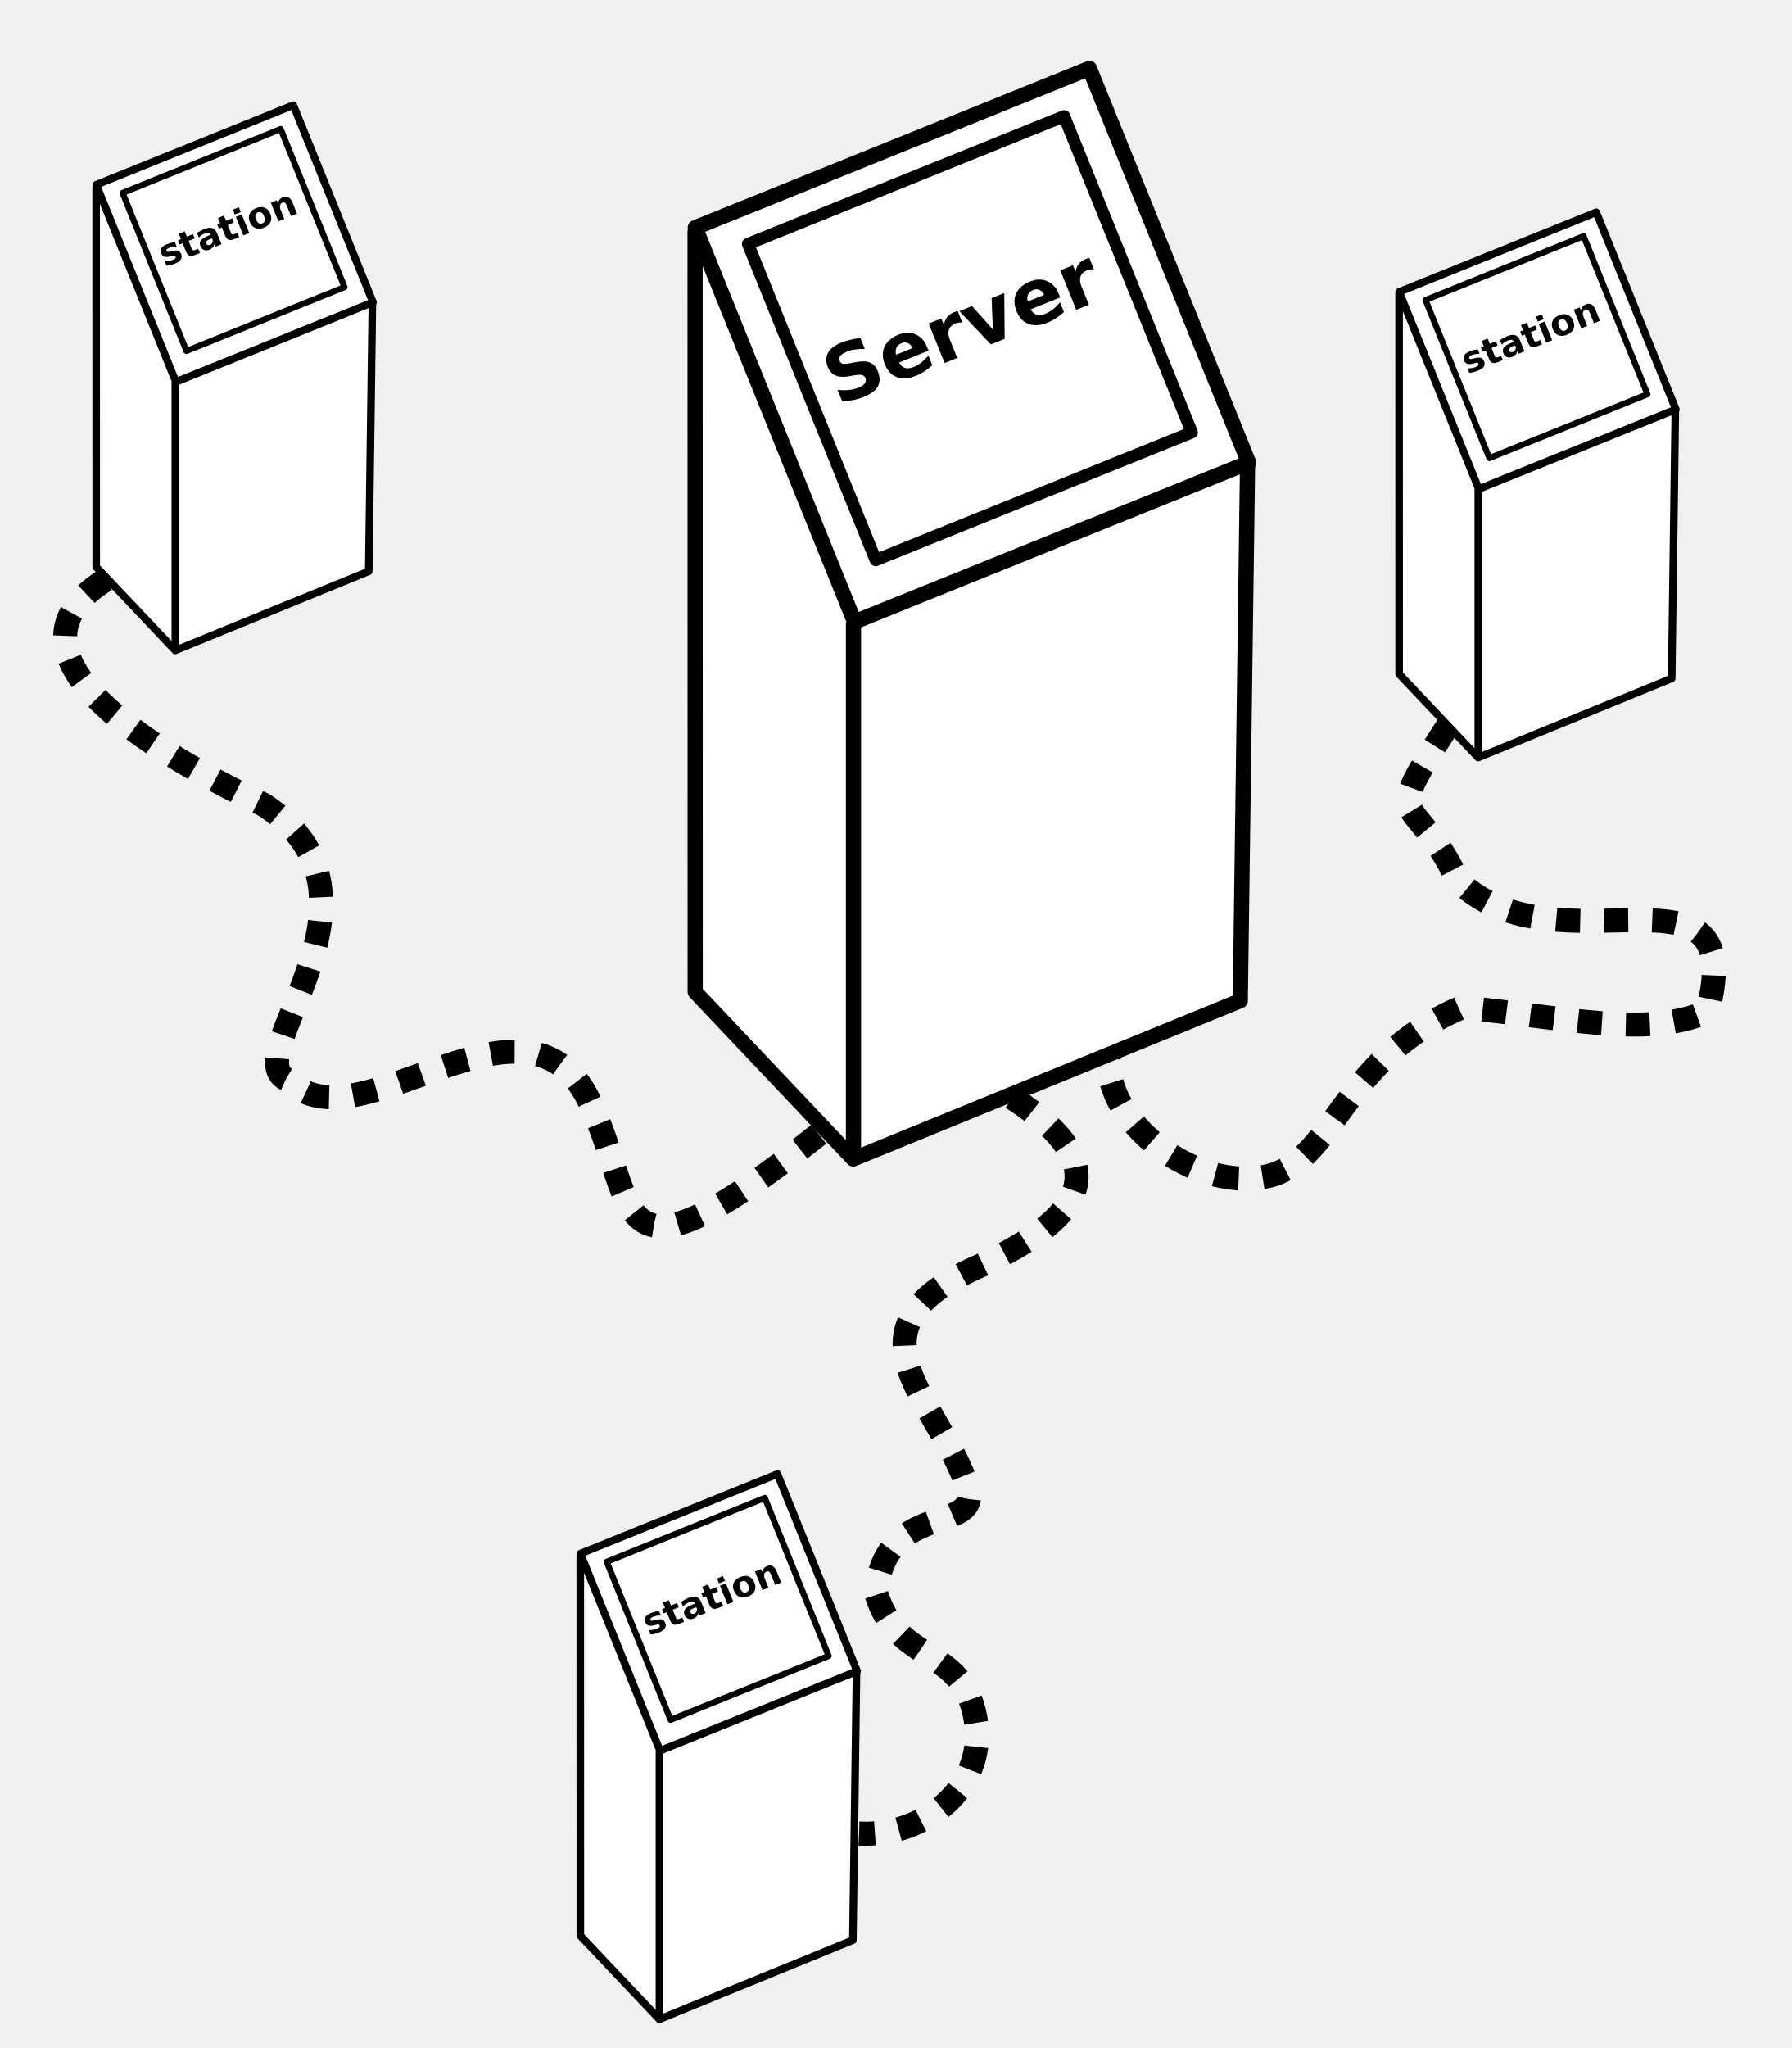
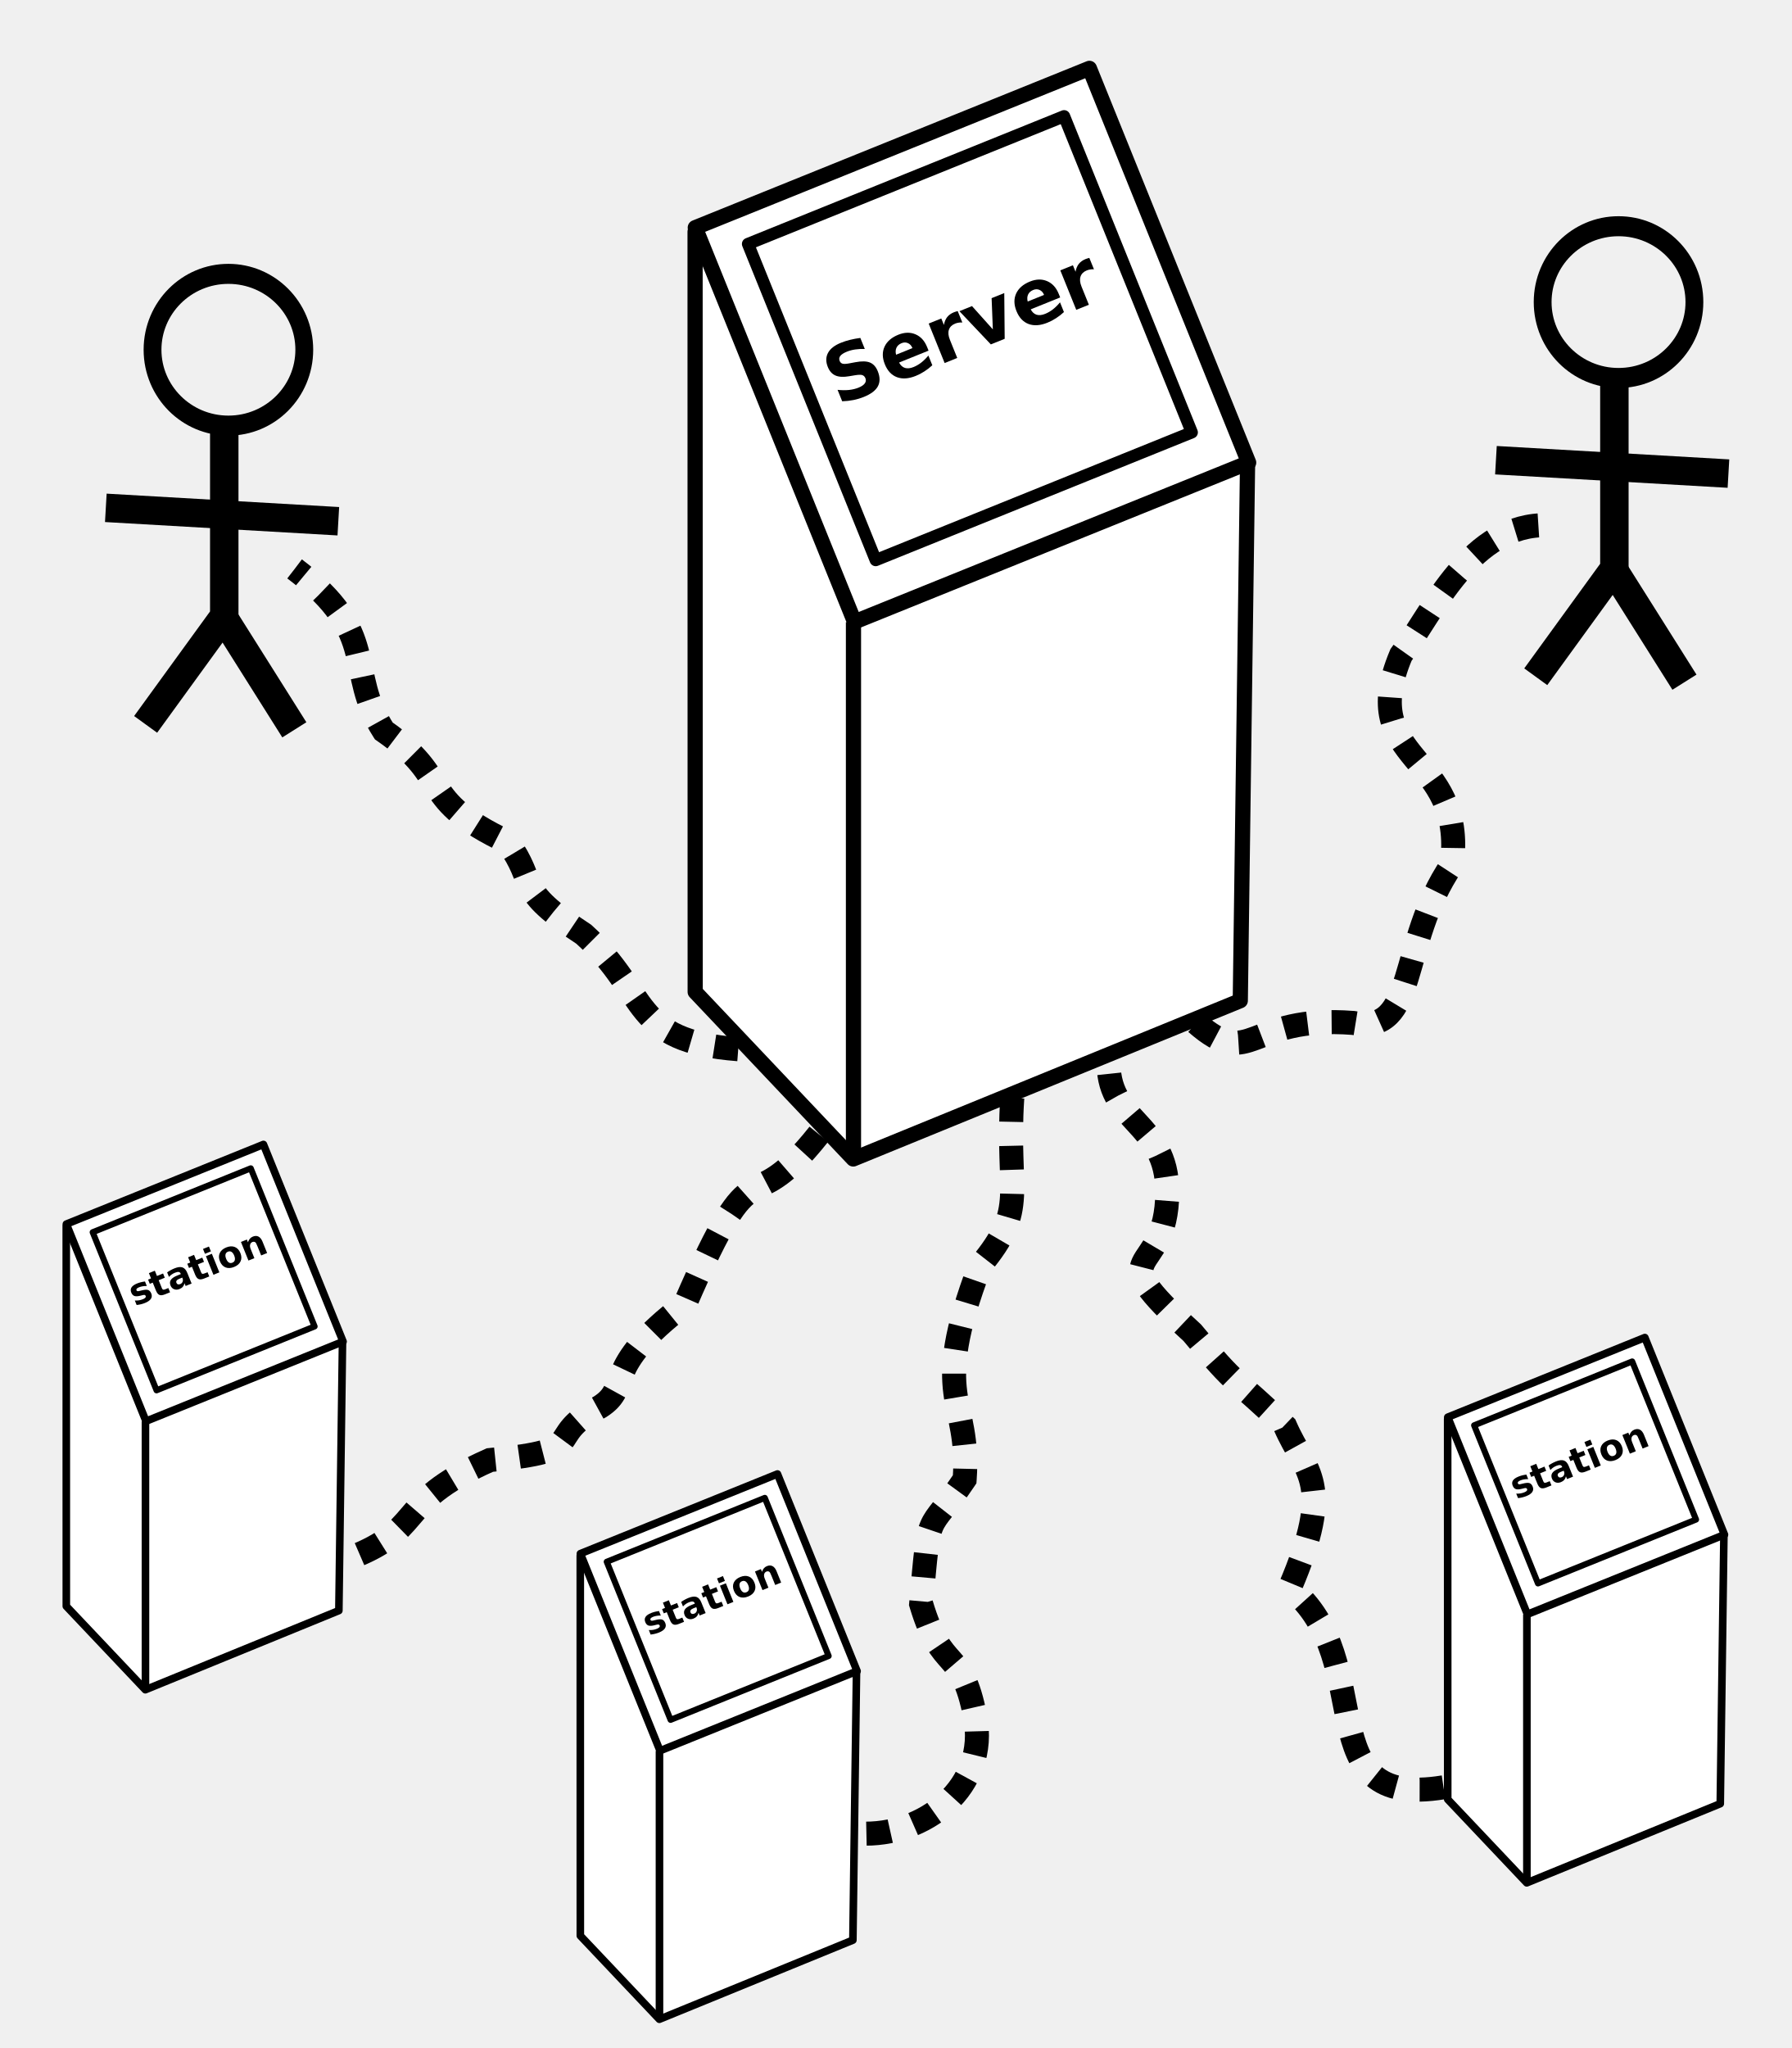
<svg xmlns="http://www.w3.org/2000/svg" width="63" height="72" id="svg2" version="1.1">
  <defs id="defs4">
    </defs>
  <g id="layer1" transform="translate(0,-980.3622)">
-     <path style="fill:#ffffff;fill-opacity:1;stroke:#000000;stroke-width:0.267px;stroke-linecap:butt;stroke-linejoin:round;stroke-opacity:1" d="m 3.381,986.931 c 0,0.298 0.002,13.362 0.002,13.362 l 2.779,2.936 6.805,-2.782 0.128,-9.454 z" id="path5345" />
-     <rect style="fill:#ffffff;fill-opacity:1;stroke:#000000;stroke-width:0.267;stroke-linecap:butt;stroke-linejoin:round;stroke-miterlimit:4;stroke-opacity:1;stroke-dasharray:none" id="rect5325" width="7.474" height="7.474" x="-366.545" y="916.267" transform="matrix(0.9271839,-0.3746066,0.3746066,0.9271839,0,0)" />
-     <path style="fill:none;stroke:#000000;stroke-width:0.267px;stroke-linecap:butt;stroke-linejoin:miter;stroke-opacity:1" d="m 6.166,993.793 0,9.354" id="path5349" />
-     <rect style="fill:#ffffff;fill-opacity:1;stroke:#000000;stroke-width:0.214;stroke-linecap:butt;stroke-linejoin:round;stroke-miterlimit:4;stroke-opacity:1;stroke-dasharray:none" id="rect5325-1" width="5.994" height="5.994" x="-365.793" y="916.879" transform="matrix(0.9271839,-0.3746066,0.3746066,0.9271839,0,0)" />
-     <g transform="matrix(0.9271839,-0.3746066,0.3746066,0.9271839,-8,0)" style="font-size:1.288px;font-style:normal;font-weight:bold;line-height:125%;letter-spacing:0px;word-spacing:0px;fill:#000000;fill-opacity:1;stroke:none;font-family:Sans;-inkscape-font-specification:Sans Bold" id="text3493">
+     <path style="fill:#ffffff;fill-opacity:1;stroke:#000000;stroke-width:0.267px;stroke-linecap:butt;stroke-linejoin:round;stroke-opacity:1" d="m 2.33,1023.469 c 0,0.298 0.002,13.362 0.002,13.362 l 2.779,2.936 6.805,-2.782 0.128,-9.454 z" id="path5345" />
+     <rect style="fill:#ffffff;fill-opacity:1;stroke:#000000;stroke-width:0.267;stroke-linecap:butt;stroke-linejoin:round;stroke-miterlimit:4;stroke-opacity:1;stroke-dasharray:none" id="rect5325" width="7.474" height="7.474" x="-381.207" y="949.751" transform="matrix(0.9271839,-0.3746066,0.3746066,0.9271839,0,0)" />
+     <path style="fill:none;stroke:#000000;stroke-width:0.267px;stroke-linecap:butt;stroke-linejoin:miter;stroke-opacity:1" d="m 5.115,1030.331 0,9.354" id="path5349" />
+     <rect style="fill:#ffffff;fill-opacity:1;stroke:#000000;stroke-width:0.214;stroke-linecap:butt;stroke-linejoin:round;stroke-miterlimit:4;stroke-opacity:1;stroke-dasharray:none" id="rect5325-1" width="5.994" height="5.994" x="-380.456" y="950.363" transform="matrix(0.9271839,-0.3746066,0.3746066,0.9271839,0,0)" />
+     <g transform="matrix(0.9271839,-0.3746066,0.3746066,0.9271839,-9.05146,36.53823)" style="font-size:1.288px;font-style:normal;font-weight:bold;line-height:125%;letter-spacing:0px;word-spacing:0px;fill:#000000;fill-opacity:1;stroke:none;font-family:Sans;-inkscape-font-specification:Sans Bold" id="text3493">
      <path d="m -357.32,922.17 0,0.171 c -0.048,-0.02 -0.095,-0.035 -0.14,-0.045 -0.045,-0.01 -0.087,-0.015 -0.127,-0.015 -0.043,0 -0.075,0.005 -0.096,0.016 -0.021,0.011 -0.031,0.027 -0.031,0.049 0,0.018 0.008,0.032 0.023,0.042 0.016,0.01 0.044,0.017 0.085,0.021 l 0.04,0.006 c 0.115,0.015 0.193,0.039 0.233,0.072 0.04,0.034 0.06,0.086 0.06,0.158 0,0.075 -0.028,0.131 -0.083,0.169 -0.055,0.038 -0.138,0.057 -0.248,0.057 -0.047,0 -0.095,-0.004 -0.145,-0.011 -0.05,-0.007 -0.1,-0.018 -0.153,-0.033 l 0,-0.171 c 0.045,0.022 0.091,0.038 0.138,0.049 0.047,0.011 0.095,0.016 0.144,0.016 0.044,0 0.077,-0.006 0.099,-0.018 0.022,-0.012 0.033,-0.03 0.033,-0.054 0,-0.02 -0.008,-0.035 -0.023,-0.045 -0.015,-0.01 -0.045,-0.018 -0.091,-0.023 l -0.04,-0.005 c -0.1,-0.013 -0.17,-0.036 -0.211,-0.07 -0.04,-0.034 -0.06,-0.086 -0.06,-0.155 0,-0.075 0.026,-0.13 0.077,-0.166 0.051,-0.036 0.13,-0.054 0.235,-0.054 0.042,0 0.085,0.003 0.131,0.009 0.046,0.006 0.095,0.016 0.149,0.03" id="path4520" />
      <path d="m -356.857,921.948 0,0.2 0.232,0 0,0.161 -0.232,0 0,0.299 c 0,0.033 0.007,0.055 0.019,0.067 0.013,0.011 0.039,0.017 0.077,0.017 l 0.116,0 0,0.161 -0.193,0 c -0.089,0 -0.152,-0.018 -0.189,-0.055 -0.037,-0.037 -0.055,-0.1 -0.055,-0.189 l 0,-0.299 -0.112,0 0,-0.161 0.112,0 0,-0.2 0.225,0" id="path4522" />
      <path d="m -356.171,922.535 c -0.047,0 -0.082,0.008 -0.106,0.024 -0.024,0.016 -0.035,0.039 -0.035,0.07 0,0.029 0.009,0.051 0.028,0.067 0.019,0.016 0.046,0.024 0.08,0.024 0.042,0 0.078,-0.015 0.107,-0.045 0.029,-0.031 0.043,-0.069 0.043,-0.114 l 0,-0.026 -0.117,0 m 0.344,-0.085 0,0.402 -0.227,0 0,-0.104 c -0.03,0.043 -0.064,0.074 -0.102,0.094 -0.038,0.019 -0.084,0.029 -0.138,0.029 -0.073,0 -0.132,-0.021 -0.178,-0.064 -0.045,-0.043 -0.068,-0.098 -0.068,-0.166 0,-0.083 0.028,-0.143 0.085,-0.182 0.057,-0.039 0.146,-0.058 0.268,-0.058 l 0.133,0 0,-0.018 c 0,-0.036 -0.014,-0.062 -0.042,-0.078 -0.028,-0.017 -0.072,-0.025 -0.131,-0.025 -0.048,0 -0.093,0.005 -0.135,0.015 -0.042,0.01 -0.08,0.024 -0.116,0.043 l 0,-0.172 c 0.048,-0.012 0.097,-0.021 0.145,-0.026 0.049,-0.006 0.097,-0.009 0.146,-0.009 0.127,0 0.219,0.025 0.275,0.075 0.057,0.05 0.085,0.131 0.085,0.244" id="path4524" />
      <path d="m -355.37,921.948 0,0.2 0.232,0 0,0.161 -0.232,0 0,0.299 c 0,0.033 0.006,0.055 0.019,0.067 0.013,0.011 0.039,0.017 0.077,0.017 l 0.116,0 0,0.161 -0.193,0 c -0.089,0 -0.152,-0.018 -0.189,-0.055 -0.037,-0.037 -0.055,-0.1 -0.055,-0.189 l 0,-0.299 -0.112,0 0,-0.161 0.112,0 0,-0.2 0.225,0" id="path4526" />
      <path d="m -355,922.148 0.225,0 0,0.705 -0.225,0 0,-0.705 m 0,-0.274 0.225,0 0,0.184 -0.225,0 0,-0.184" id="path4528" />
      <path d="m -354.222,922.292 c -0.05,0 -0.088,0.018 -0.114,0.054 -0.026,0.036 -0.039,0.087 -0.039,0.155 0,0.068 0.013,0.119 0.039,0.155 0.026,0.036 0.065,0.053 0.114,0.053 0.049,0 0.087,-0.018 0.113,-0.053 0.026,-0.036 0.039,-0.088 0.039,-0.155 -1e-5,-0.068 -0.013,-0.119 -0.039,-0.155 -0.026,-0.036 -0.064,-0.054 -0.113,-0.054 m 0,-0.161 c 0.121,0 0.216,0.033 0.284,0.098 0.068,0.065 0.103,0.156 0.103,0.272 0,0.116 -0.034,0.206 -0.103,0.272 -0.068,0.065 -0.163,0.098 -0.284,0.098 -0.122,0 -0.217,-0.033 -0.286,-0.098 -0.068,-0.065 -0.103,-0.156 -0.103,-0.272 0,-0.116 0.034,-0.206 0.103,-0.272 0.069,-0.065 0.164,-0.098 0.286,-0.098" id="path4530" />
      <path d="m -352.963,922.423 0,0.429 -0.226,0 0,-0.07 0,-0.259 c 0,-0.061 -10e-4,-0.103 -0.004,-0.126 -0.003,-0.023 -0.007,-0.04 -0.014,-0.051 -0.009,-0.015 -0.021,-0.026 -0.036,-0.034 -0.015,-0.008 -0.032,-0.013 -0.052,-0.013 -0.047,0 -0.084,0.018 -0.111,0.055 -0.027,0.036 -0.04,0.086 -0.04,0.15 l 0,0.347 -0.225,0 0,-0.705 0.225,0 0,0.103 c 0.034,-0.041 0.07,-0.071 0.108,-0.091 0.038,-0.02 0.08,-0.03 0.126,-0.03 0.081,0 0.143,0.025 0.185,0.075 0.042,0.05 0.064,0.122 0.064,0.218" id="path4532" />
    </g>
    <path style="fill:#ffffff;fill-opacity:1;stroke:#000000;stroke-width:0.267px;stroke-linecap:butt;stroke-linejoin:round;stroke-opacity:1" d="m 20.405,1035.054 c 0,0.298 0.002,13.362 0.002,13.362 l 2.779,2.936 6.805,-2.782 0.128,-9.454 z" id="path5345-6" />
    <rect style="fill:#ffffff;fill-opacity:1;stroke:#000000;stroke-width:0.267;stroke-linecap:butt;stroke-linejoin:round;stroke-miterlimit:4;stroke-opacity:1;stroke-dasharray:none" id="rect5325-7" width="7.474" height="7.474" x="-368.788" y="967.264" transform="matrix(0.9271839,-0.3746066,0.3746066,0.9271839,0,0)" />
    <path style="fill:none;stroke:#000000;stroke-width:0.267px;stroke-linecap:butt;stroke-linejoin:miter;stroke-opacity:1" d="m 23.19,1041.917 0,9.354" id="path5349-9" />
    <rect style="fill:#ffffff;fill-opacity:1;stroke:#000000;stroke-width:0.214;stroke-linecap:butt;stroke-linejoin:round;stroke-miterlimit:4;stroke-opacity:1;stroke-dasharray:none" id="rect5325-1-1" width="5.994" height="5.994" x="-368.036" y="967.876" transform="matrix(0.9271839,-0.3746066,0.3746066,0.9271839,0,0)" />
    <g transform="matrix(0.9271839,-0.3746066,0.3746066,0.9271839,-8,0)" style="font-size:1.288px;font-style:normal;font-weight:bold;line-height:125%;letter-spacing:0px;word-spacing:0px;fill:#000000;fill-opacity:1;stroke:none;font-family:Sans;-inkscape-font-specification:Sans Bold" id="text3493-0">
      <path d="m -359.564,973.167 0,0.171 c -0.048,-0.02 -0.095,-0.035 -0.14,-0.045 -0.045,-0.01 -0.087,-0.015 -0.127,-0.015 -0.043,0 -0.075,0.005 -0.096,0.016 -0.021,0.011 -0.031,0.027 -0.031,0.049 0,0.018 0.008,0.032 0.023,0.042 0.016,0.01 0.044,0.017 0.085,0.021 l 0.04,0.006 c 0.115,0.015 0.193,0.039 0.233,0.072 0.04,0.034 0.06,0.086 0.06,0.158 -10e-6,0.075 -0.028,0.131 -0.083,0.169 -0.055,0.038 -0.138,0.057 -0.248,0.057 -0.047,0 -0.095,-0.004 -0.145,-0.011 -0.05,-0.007 -0.1,-0.018 -0.153,-0.033 l 0,-0.171 c 0.045,0.022 0.091,0.038 0.138,0.049 0.047,0.011 0.095,0.016 0.144,0.016 0.044,0 0.077,-0.006 0.099,-0.018 0.022,-0.012 0.033,-0.03 0.033,-0.054 0,-0.02 -0.008,-0.035 -0.023,-0.045 -0.015,-0.01 -0.045,-0.018 -0.091,-0.023 l -0.04,-0.005 c -0.1,-0.013 -0.17,-0.036 -0.211,-0.07 -0.04,-0.034 -0.06,-0.086 -0.06,-0.155 0,-0.075 0.026,-0.13 0.077,-0.166 0.051,-0.036 0.13,-0.054 0.235,-0.054 0.042,0 0.085,0.003 0.131,0.009 0.046,0.006 0.095,0.016 0.149,0.03" id="path4535" />
      <path d="m -359.101,972.944 0,0.2 0.232,0 0,0.161 -0.232,0 0,0.299 c 0,0.033 0.006,0.055 0.019,0.067 0.013,0.011 0.039,0.017 0.077,0.017 l 0.116,0 0,0.161 -0.193,0 c -0.089,0 -0.152,-0.018 -0.189,-0.055 -0.037,-0.037 -0.055,-0.1 -0.055,-0.189 l 0,-0.299 -0.112,0 0,-0.161 0.112,0 0,-0.2 0.225,0" id="path4537" />
      <path d="m -358.414,973.532 c -0.047,0 -0.082,0.008 -0.106,0.024 -0.024,0.016 -0.035,0.039 -0.035,0.07 0,0.029 0.009,0.051 0.028,0.067 0.019,0.016 0.046,0.024 0.08,0.024 0.042,0 0.078,-0.015 0.107,-0.045 0.029,-0.031 0.043,-0.069 0.043,-0.114 l 0,-0.026 -0.117,0 m 0.344,-0.085 0,0.402 -0.227,0 0,-0.104 c -0.03,0.043 -0.064,0.074 -0.102,0.094 -0.038,0.019 -0.084,0.029 -0.138,0.029 -0.073,0 -0.132,-0.021 -0.178,-0.064 -0.045,-0.043 -0.068,-0.098 -0.068,-0.166 0,-0.083 0.028,-0.143 0.085,-0.182 0.057,-0.039 0.146,-0.058 0.268,-0.058 l 0.133,0 0,-0.018 c 0,-0.036 -0.014,-0.062 -0.042,-0.078 -0.028,-0.017 -0.072,-0.025 -0.131,-0.025 -0.048,0 -0.093,0.005 -0.135,0.015 -0.042,0.01 -0.08,0.024 -0.116,0.043 l 0,-0.172 c 0.048,-0.012 0.097,-0.021 0.145,-0.026 0.049,-0.006 0.097,-0.009 0.146,-0.009 0.127,0 0.219,0.025 0.275,0.075 0.057,0.05 0.085,0.131 0.085,0.244" id="path4539" />
      <path d="m -357.613,972.944 0,0.2 0.232,0 0,0.161 -0.232,0 0,0.299 c 0,0.033 0.007,0.055 0.019,0.067 0.013,0.011 0.039,0.017 0.077,0.017 l 0.116,0 0,0.161 -0.193,0 c -0.089,0 -0.152,-0.018 -0.189,-0.055 -0.037,-0.037 -0.055,-0.1 -0.055,-0.189 l 0,-0.299 -0.112,0 0,-0.161 0.112,0 0,-0.2 0.225,0" id="path4541" />
      <path d="m -357.243,973.144 0.225,0 0,0.705 -0.225,0 0,-0.705 m 0,-0.274 0.225,0 0,0.184 -0.225,0 0,-0.184" id="path4543" />
      <path d="m -356.465,973.289 c -0.05,0 -0.088,0.018 -0.114,0.054 -0.026,0.036 -0.039,0.087 -0.039,0.155 0,0.068 0.013,0.119 0.039,0.155 0.026,0.036 0.065,0.053 0.114,0.053 0.049,0 0.087,-0.018 0.113,-0.053 0.026,-0.036 0.039,-0.088 0.039,-0.155 0,-0.068 -0.013,-0.119 -0.039,-0.155 -0.026,-0.036 -0.064,-0.054 -0.113,-0.054 m 0,-0.161 c 0.121,0 0.216,0.033 0.284,0.098 0.068,0.065 0.103,0.156 0.103,0.272 0,0.116 -0.034,0.206 -0.103,0.272 -0.068,0.065 -0.163,0.098 -0.284,0.098 -0.122,0 -0.217,-0.033 -0.286,-0.098 -0.068,-0.065 -0.103,-0.156 -0.103,-0.272 0,-0.116 0.034,-0.206 0.103,-0.272 0.069,-0.065 0.164,-0.098 0.286,-0.098" id="path4545" />
      <path d="m -355.206,973.42 0,0.429 -0.226,0 0,-0.07 0,-0.259 c 0,-0.061 -10e-4,-0.103 -0.004,-0.126 -0.003,-0.023 -0.007,-0.04 -0.014,-0.051 -0.009,-0.015 -0.021,-0.026 -0.036,-0.034 -0.015,-0.008 -0.032,-0.013 -0.052,-0.013 -0.047,0 -0.084,0.018 -0.111,0.055 -0.027,0.036 -0.04,0.086 -0.04,0.15 l 0,0.347 -0.225,0 0,-0.705 0.225,0 0,0.103 c 0.034,-0.041 0.07,-0.071 0.108,-0.091 0.038,-0.02 0.08,-0.03 0.126,-0.03 0.081,0 0.143,0.025 0.185,0.075 0.042,0.05 0.064,0.122 0.064,0.218" id="path4547" />
    </g>
-     <path style="fill:#ffffff;fill-opacity:1;stroke:#000000;stroke-width:0.267px;stroke-linecap:butt;stroke-linejoin:round;stroke-opacity:1" d="m 49.198,990.697 c 0,0.298 0.002,13.362 0.002,13.362 l 2.779,2.936 6.805,-2.782 0.128,-9.454 z" id="path5345-5" />
-     <rect style="fill:#ffffff;fill-opacity:1;stroke:#000000;stroke-width:0.267;stroke-linecap:butt;stroke-linejoin:round;stroke-miterlimit:4;stroke-opacity:1;stroke-dasharray:none" id="rect5325-19" width="7.474" height="7.474" x="-325.476" y="936.922" transform="matrix(0.9271839,-0.3746066,0.3746066,0.9271839,0,0)" />
-     <path style="fill:none;stroke:#000000;stroke-width:0.267px;stroke-linecap:butt;stroke-linejoin:miter;stroke-opacity:1" d="m 51.983,997.559 0,9.354" id="path5349-4" />
-     <rect style="fill:#ffffff;fill-opacity:1;stroke:#000000;stroke-width:0.214;stroke-linecap:butt;stroke-linejoin:round;stroke-miterlimit:4;stroke-opacity:1;stroke-dasharray:none" id="rect5325-1-7" width="5.994" height="5.994" x="-324.724" y="937.534" transform="matrix(0.9271839,-0.3746066,0.3746066,0.9271839,0,0)" />
-     <g transform="matrix(0.9271839,-0.3746066,0.3746066,0.9271839,-8,0)" style="font-size:1.288px;font-style:normal;font-weight:bold;line-height:125%;letter-spacing:0px;word-spacing:0px;fill:#000000;fill-opacity:1;stroke:none;font-family:Sans;-inkscape-font-specification:Sans Bold" id="text3493-9">
+     <path style="fill:#ffffff;fill-opacity:1;stroke:#000000;stroke-width:0.267px;stroke-linecap:butt;stroke-linejoin:round;stroke-opacity:1" d="m 50.906,1030.258 c 0,0.298 0.002,13.362 0.002,13.362 l 2.779,2.936 6.805,-2.782 0.128,-9.454 z" id="path5345-5" />
+     <rect style="fill:#ffffff;fill-opacity:1;stroke:#000000;stroke-width:0.267;stroke-linecap:butt;stroke-linejoin:round;stroke-miterlimit:4;stroke-opacity:1;stroke-dasharray:none" id="rect5325-19" width="7.474" height="7.474" x="-338.711" y="974.242" transform="matrix(0.9271839,-0.3746066,0.3746066,0.9271839,0,0)" />
+     <path style="fill:none;stroke:#000000;stroke-width:0.267px;stroke-linecap:butt;stroke-linejoin:miter;stroke-opacity:1" d="m 53.692,1037.12 0,9.354" id="path5349-4" />
+     <rect style="fill:#ffffff;fill-opacity:1;stroke:#000000;stroke-width:0.214;stroke-linecap:butt;stroke-linejoin:round;stroke-miterlimit:4;stroke-opacity:1;stroke-dasharray:none" id="rect5325-1-7" width="5.994" height="5.994" x="-337.959" y="974.855" transform="matrix(0.9271839,-0.3746066,0.3746066,0.9271839,0,0)" />
+     <g transform="matrix(0.9271839,-0.3746066,0.3746066,0.9271839,-6.291378,39.56118)" style="font-size:1.288px;font-style:normal;font-weight:bold;line-height:125%;letter-spacing:0px;word-spacing:0px;fill:#000000;fill-opacity:1;stroke:none;font-family:Sans;-inkscape-font-specification:Sans Bold" id="text3493-9">
      <path d="m -316.251,942.825 0,0.171 c -0.048,-0.02 -0.095,-0.035 -0.14,-0.045 -0.045,-0.01 -0.087,-0.015 -0.127,-0.015 -0.043,0 -0.075,0.005 -0.096,0.016 -0.021,0.011 -0.031,0.027 -0.031,0.049 0,0.018 0.008,0.032 0.023,0.042 0.016,0.01 0.044,0.017 0.085,0.021 l 0.04,0.006 c 0.115,0.015 0.193,0.039 0.233,0.072 0.04,0.034 0.06,0.086 0.06,0.158 0,0.075 -0.028,0.131 -0.083,0.169 -0.055,0.038 -0.138,0.057 -0.248,0.057 -0.047,0 -0.095,-0.004 -0.145,-0.011 -0.05,-0.007 -0.1,-0.018 -0.153,-0.033 l 0,-0.171 c 0.045,0.022 0.091,0.038 0.138,0.049 0.047,0.011 0.095,0.016 0.144,0.016 0.044,0 0.077,-0.006 0.099,-0.018 0.022,-0.012 0.033,-0.03 0.033,-0.054 0,-0.02 -0.008,-0.035 -0.023,-0.045 -0.015,-0.01 -0.045,-0.018 -0.091,-0.023 l -0.04,-0.005 c -0.1,-0.013 -0.17,-0.036 -0.211,-0.07 -0.04,-0.034 -0.06,-0.086 -0.06,-0.155 0,-0.075 0.026,-0.13 0.077,-0.166 0.051,-0.036 0.13,-0.054 0.235,-0.054 0.042,0 0.085,0.003 0.131,0.009 0.046,0.006 0.095,0.016 0.149,0.03" id="path4563" />
      <path d="m -315.788,942.603 0,0.2 0.232,0 0,0.161 -0.232,0 0,0.299 c 0,0.033 0.007,0.055 0.019,0.067 0.013,0.011 0.039,0.017 0.077,0.017 l 0.116,0 0,0.161 -0.193,0 c -0.089,0 -0.152,-0.018 -0.189,-0.055 -0.037,-0.037 -0.055,-0.1 -0.055,-0.189 l 0,-0.299 -0.112,0 0,-0.161 0.112,0 0,-0.2 0.225,0" id="path4565" />
      <path d="m -315.101,943.19 c -0.047,0 -0.082,0.008 -0.106,0.024 -0.024,0.016 -0.035,0.039 -0.035,0.07 0,0.029 0.009,0.051 0.028,0.067 0.019,0.016 0.046,0.024 0.08,0.024 0.042,0 0.078,-0.015 0.107,-0.045 0.029,-0.031 0.043,-0.069 0.043,-0.114 l 0,-0.026 -0.117,0 m 0.344,-0.085 0,0.402 -0.227,0 0,-0.104 c -0.03,0.043 -0.064,0.074 -0.102,0.094 -0.038,0.019 -0.084,0.029 -0.138,0.029 -0.073,0 -0.132,-0.021 -0.178,-0.064 -0.045,-0.043 -0.068,-0.098 -0.068,-0.166 0,-0.083 0.028,-0.143 0.085,-0.182 0.057,-0.039 0.146,-0.058 0.268,-0.058 l 0.133,0 0,-0.018 c 0,-0.036 -0.014,-0.062 -0.042,-0.078 -0.028,-0.017 -0.072,-0.025 -0.131,-0.025 -0.048,0 -0.093,0.005 -0.135,0.015 -0.042,0.01 -0.08,0.024 -0.116,0.043 l 0,-0.172 c 0.048,-0.012 0.097,-0.021 0.145,-0.026 0.049,-0.006 0.097,-0.009 0.146,-0.009 0.127,0 0.219,0.025 0.275,0.075 0.057,0.05 0.085,0.131 0.085,0.244" id="path4567" />
      <path d="m -314.301,942.603 0,0.2 0.232,0 0,0.161 -0.232,0 0,0.299 c 0,0.033 0.007,0.055 0.019,0.067 0.013,0.011 0.039,0.017 0.077,0.017 l 0.116,0 0,0.161 -0.193,0 c -0.089,0 -0.152,-0.018 -0.189,-0.055 -0.037,-0.037 -0.055,-0.1 -0.055,-0.189 l 0,-0.299 -0.112,0 0,-0.161 0.112,0 0,-0.2 0.225,0" id="path4569" />
      <path d="m -313.93,942.803 0.225,0 0,0.705 -0.225,0 0,-0.705 m 0,-0.274 0.225,0 0,0.184 -0.225,0 0,-0.184" id="path4571" />
      <path d="m -313.152,942.947 c -0.05,0 -0.088,0.018 -0.114,0.054 -0.026,0.036 -0.039,0.087 -0.039,0.155 0,0.068 0.013,0.119 0.039,0.155 0.026,0.036 0.065,0.053 0.114,0.053 0.049,0 0.087,-0.018 0.113,-0.053 0.026,-0.036 0.039,-0.088 0.039,-0.155 0,-0.068 -0.013,-0.119 -0.039,-0.155 -0.026,-0.036 -0.064,-0.054 -0.113,-0.054 m 0,-0.161 c 0.121,0 0.216,0.033 0.284,0.098 0.068,0.065 0.103,0.156 0.103,0.272 0,0.116 -0.034,0.206 -0.103,0.272 -0.068,0.065 -0.163,0.098 -0.284,0.098 -0.122,0 -0.217,-0.033 -0.286,-0.098 -0.068,-0.065 -0.103,-0.156 -0.103,-0.272 0,-0.116 0.034,-0.206 0.103,-0.272 0.069,-0.065 0.164,-0.098 0.286,-0.098" id="path4573" />
      <path d="m -311.893,943.078 0,0.429 -0.226,0 0,-0.07 0,-0.259 c 0,-0.061 -10e-4,-0.103 -0.004,-0.126 -0.003,-0.023 -0.007,-0.04 -0.014,-0.051 -0.009,-0.015 -0.021,-0.026 -0.036,-0.034 -0.015,-0.008 -0.032,-0.013 -0.052,-0.013 -0.047,0 -0.084,0.018 -0.111,0.055 -0.027,0.036 -0.04,0.086 -0.04,0.15 l 0,0.347 -0.225,0 0,-0.705 0.225,0 0,0.103 c 0.034,-0.041 0.07,-0.071 0.108,-0.091 0.038,-0.02 0.08,-0.03 0.126,-0.03 0.081,0 0.143,0.025 0.185,0.075 0.042,0.05 0.064,0.122 0.064,0.218" id="path4575" />
    </g>
    <g id="g4415" transform="matrix(2.000001,0,0,2.000001,-46.86621,-1015.056)">
      <path id="path5345-9" d="m 35.654,1001.783 c 0,0.298 0.002,13.362 0.002,13.362 l 2.779,2.936 6.805,-2.782 0.128,-9.454 z" style="fill:#ffffff;fill-opacity:1;stroke:#000000;stroke-width:0.267px;stroke-linecap:butt;stroke-linejoin:round;stroke-opacity:1" />
      <rect transform="matrix(0.9271839,-0.3746066,0.3746066,0.9271839,0,0)" y="942.127" x="-342.186" height="7.474" width="7.474" id="rect5325-4" style="fill:#ffffff;fill-opacity:1;stroke:#000000;stroke-width:0.267;stroke-linecap:butt;stroke-linejoin:round;stroke-miterlimit:4;stroke-opacity:1;stroke-dasharray:none" />
      <path id="path5349-7" d="m 38.439,1008.645 0,9.354" style="fill:none;stroke:#000000;stroke-width:0.267px;stroke-linecap:butt;stroke-linejoin:miter;stroke-opacity:1" />
      <rect transform="matrix(0.9271839,-0.3746066,0.3746066,0.9271839,0,0)" y="942.74" x="-341.434" height="5.994" width="5.994" id="rect5325-1-0" style="fill:#ffffff;fill-opacity:1;stroke:#000000;stroke-width:0.214;stroke-linecap:butt;stroke-linejoin:round;stroke-miterlimit:4;stroke-opacity:1;stroke-dasharray:none" />
    </g>
    <g transform="matrix(0.9271839,-0.3746066,0.3746066,0.9271839,-8,0)" style="font-size:2.737px;font-style:normal;font-weight:bold;line-height:125%;letter-spacing:0px;word-spacing:0px;fill:#000000;fill-opacity:1;stroke:none;font-family:Sans;-inkscape-font-specification:Sans Bold" id="text4411">
      <path d="m -336.233,934.318 0,0.422 c -0.11,-0.049 -0.216,-0.086 -0.321,-0.111 -0.104,-0.025 -0.203,-0.037 -0.295,-0.037 -0.123,0 -0.214,0.017 -0.273,0.051 -0.059,0.034 -0.088,0.086 -0.088,0.158 0,0.053 0.02,0.095 0.059,0.126 0.04,0.029 0.112,0.055 0.216,0.076 l 0.219,0.044 c 0.222,0.044 0.38,0.112 0.473,0.203 0.093,0.091 0.14,0.22 0.14,0.388 0,0.22 -0.066,0.384 -0.196,0.492 -0.13,0.107 -0.329,0.16 -0.597,0.16 -0.127,0 -0.253,-0.012 -0.381,-0.036 -0.127,-0.024 -0.255,-0.06 -0.382,-0.107 l 0,-0.434 c 0.127,0.068 0.25,0.119 0.369,0.154 0.119,0.034 0.234,0.051 0.345,0.051 0.112,0 0.198,-0.019 0.258,-0.056 0.06,-0.037 0.089,-0.091 0.089,-0.16 0,-0.062 -0.021,-0.11 -0.061,-0.144 -0.04,-0.034 -0.121,-0.064 -0.242,-0.091 l -0.199,-0.044 c -0.2,-0.043 -0.346,-0.111 -0.438,-0.204 -0.092,-0.093 -0.138,-0.22 -0.138,-0.378 0,-0.199 0.064,-0.351 0.192,-0.458 0.128,-0.107 0.313,-0.16 0.553,-0.16 0.11,0 0.222,0.008 0.338,0.025 0.116,0.016 0.236,0.041 0.359,0.073" id="path4550" />
      <path d="m -334.176,935.498 0,0.136 -1.118,0 c 0.012,0.112 0.052,0.196 0.122,0.253 0.07,0.056 0.167,0.084 0.291,0.084 0.101,0 0.204,-0.015 0.309,-0.044 0.106,-0.03 0.215,-0.076 0.326,-0.136 l 0,0.369 c -0.113,0.043 -0.226,0.075 -0.339,0.096 -0.113,0.022 -0.226,0.033 -0.339,0.033 -0.271,0 -0.482,-0.069 -0.632,-0.206 -0.15,-0.138 -0.225,-0.331 -0.225,-0.58 0,-0.244 0.073,-0.436 0.22,-0.576 0.148,-0.14 0.351,-0.21 0.609,-0.21 0.235,0 0.423,0.071 0.564,0.212 0.142,0.142 0.212,0.331 0.212,0.568 m -0.492,-0.159 c 0,-0.091 -0.027,-0.164 -0.08,-0.219 -0.053,-0.056 -0.122,-0.084 -0.207,-0.084 -0.093,0 -0.168,0.026 -0.226,0.079 -0.058,0.052 -0.094,0.127 -0.108,0.225 l 0.621,0" id="path4552" />
      <path d="m -332.703,935.161 c -0.042,-0.02 -0.084,-0.034 -0.126,-0.043 -0.041,-0.01 -0.082,-0.015 -0.124,-0.015 -0.123,0 -0.218,0.04 -0.285,0.119 -0.066,0.078 -0.099,0.191 -0.099,0.338 l 0,0.69 -0.478,0 0,-1.497 0.478,0 0,0.246 c 0.061,-0.098 0.132,-0.169 0.211,-0.214 0.08,-0.045 0.176,-0.068 0.287,-0.068 0.016,0 0.033,9e-4 0.052,0.003 0.019,8.9e-4 0.046,0.004 0.082,0.008 l 10e-4,0.433" id="path4554" />
      <path d="m -332.651,934.754 0.478,0 0.373,1.034 0.371,-1.034 0.48,0 -0.589,1.497 -0.525,0 -0.588,-1.497" id="path4556" />
      <path d="m -329.184,935.498 0,0.136 -1.118,0 c 0.012,0.112 0.052,0.196 0.122,0.253 0.07,0.056 0.167,0.084 0.291,0.084 0.101,0 0.204,-0.015 0.309,-0.044 0.106,-0.03 0.215,-0.076 0.326,-0.136 l 0,0.369 c -0.113,0.043 -0.226,0.075 -0.339,0.096 -0.113,0.022 -0.226,0.033 -0.339,0.033 -0.271,0 -0.482,-0.069 -0.632,-0.206 -0.15,-0.138 -0.225,-0.331 -0.225,-0.58 0,-0.244 0.073,-0.436 0.22,-0.576 0.148,-0.14 0.351,-0.21 0.609,-0.21 0.235,0 0.423,0.071 0.564,0.212 0.142,0.142 0.212,0.331 0.212,0.568 m -0.492,-0.159 c 0,-0.091 -0.027,-0.164 -0.08,-0.219 -0.053,-0.056 -0.122,-0.084 -0.207,-0.084 -0.093,0 -0.168,0.026 -0.226,0.079 -0.058,0.052 -0.094,0.127 -0.108,0.225 l 0.621,0" id="path4558" />
      <path d="m -327.711,935.161 c -0.042,-0.02 -0.084,-0.034 -0.126,-0.043 -0.041,-0.01 -0.082,-0.015 -0.124,-0.015 -0.123,0 -0.218,0.04 -0.285,0.119 -0.066,0.078 -0.099,0.191 -0.099,0.338 l 0,0.69 -0.478,0 0,-1.497 0.478,0 0,0.246 c 0.061,-0.098 0.132,-0.169 0.211,-0.214 0.08,-0.045 0.176,-0.068 0.287,-0.068 0.016,0 0.033,9e-4 0.052,0.003 0.019,8.9e-4 0.046,0.004 0.082,0.008 l 0.001,0.433" id="path4560" />
    </g>
-     <path style="fill:none;stroke:#000000;stroke-width:0.844;stroke-linecap:butt;stroke-linejoin:miter;stroke-miterlimit:4;stroke-opacity:1;stroke-dasharray:0.844, 0.844;stroke-dashoffset:0" d="m 35.596,1018.958 c 3.774,2.439 2.434,4.243 -1.136,5.907 -4.968,2.159 -1.629,4.607 -0.538,7.503 0.965,2.12 -2.801,0.506 -3.111,4.012 0.745,2.498 2.998,1.837 3.479,4.33 0.476,2.464 -1.775,4.236 -4.08,4.112" id="path4425" />
-     <path style="fill:none;stroke:#000000;stroke-width:0.844;stroke-linecap:butt;stroke-linejoin:miter;stroke-miterlimit:4;stroke-opacity:1;stroke-dasharray:0.844, 0.844;stroke-dashoffset:0" d="m 28.793,1020.238 c -7.458,5.912 -6.326,2.577 -7.991,-0.994 -2.159,-4.968 -8.232,1.624 -10.663,-0.91 -1.936,-0.735 4.115,-6.439 -0.863,-9.678 -6.812,-3.253 -8.835,-6.161 -5.209,-8.115" id="path4425-6" />
-     <path style="fill:none;stroke:#000000;stroke-width:0.844;stroke-linecap:butt;stroke-linejoin:miter;stroke-miterlimit:4;stroke-opacity:1;stroke-dasharray:0.844, 0.844;stroke-dashoffset:0" d="m 50.912,1005.879 c -2.439,3.774 -1.196,2.129 0.36,5.459 3.559,3.378 10.291,-1.243 8.775,4.58 -2.12,0.965 -5.153,0.173 -8.659,-0.137 -4.339,1.862 -4.432,5.474 -6.925,5.956 -2.464,0.476 -5.598,-1.878 -5.475,-4.183" id="path4425-67" />
+     <path style="fill:none;stroke:#000000;stroke-width:0.844;stroke-linecap:butt;stroke-linejoin:miter;stroke-miterlimit:4;stroke-opacity:1;stroke-dasharray:0.844, 0.844;stroke-dashoffset:0" d="m 35.596,1018.958 c -0.222,3.369 0.576,3.871 -1.136,5.907 -1.808,4.761 -0.328,4.607 -0.538,7.503 -1.358,2.027 -1.221,0.878 -1.531,4.383 0.745,2.498 1.418,1.466 1.899,3.958 0.476,2.464 -1.775,4.236 -4.08,4.112" id="path4425" />
+     <path style="fill:none;stroke:#000000;stroke-width:0.844;stroke-linecap:butt;stroke-linejoin:miter;stroke-miterlimit:4;stroke-opacity:1;stroke-dasharray:0.844, 0.844;stroke-dashoffset:0" d="m 28.793,1020.238 c -2.625,3.309 -2.111,-0.029 -4.705,5.972 -2.995,2.281 -1.858,2.891 -2.988,3.61 -2.133,1.126 -0.165,1.525 -3.874,1.872 -3.559,1.58 -2.109,2.469 -5.258,3.57" id="path4425-6" />
+     <path style="fill:none;stroke:#000000;stroke-width:0.844;stroke-linecap:butt;stroke-linejoin:miter;stroke-miterlimit:4;stroke-opacity:1;stroke-dasharray:0.844, 0.844;stroke-dashoffset:0" d="m 50.76,1043.197 c -4.856,0.8 -2.227,-4.433 -5.403,-7.018 1.587,-3.719 0.565,-4.003 -0.162,-5.672 -1.857,-1.795 -1.605,-1.273 -3.27,-3.291 -3.419,-3.132 -0.883,-1.755 -0.879,-4.953 0.004,-2.51 -2.181,-2.404 -2.058,-4.709" id="path4425-67" />
+     <g id="g3811">
+       <path transform="matrix(0.7423858,0,0,0.833876,2.177465,983.5817)" d="m 11.48,10.884 a 3.594,3.199 0 1 1 -7.188,0 3.594,3.199 0 1 1 7.188,0 z" id="path3035" style="fill:#ffffff;fill-opacity:0;stroke:#000000;stroke-width:0.844;stroke-linecap:round;stroke-linejoin:round;stroke-miterlimit:4;stroke-opacity:1;stroke-dasharray:none;stroke-dashoffset:0" />
+       <path id="path3805" d="m 7.886,995.382 0,6.638 -2.765,3.809" style="fill:none;stroke:#000000;stroke-width:1px;stroke-linecap:butt;stroke-linejoin:miter;stroke-opacity:1" />
+       <path id="path3807" d="m 7.824,1002.011 2.526,4.009" style="fill:none;stroke:#000000;stroke-width:1px;stroke-linecap:butt;stroke-linejoin:miter;stroke-opacity:1" />
+       <path id="path3809" d="M 11.897,998.687 3.721,998.216" style="fill:none;stroke:#000000;stroke-width:1px;stroke-linecap:butt;stroke-linejoin:miter;stroke-opacity:1" />
+     </g>
+     <g transform="translate(48.88249,-1.674934)" id="g3811-5">
+       <path transform="matrix(0.7423858,0,0,0.833876,2.177465,983.5817)" d="m 11.48,10.884 c 0,1.767 -1.609,3.199 -3.594,3.199 -1.985,0 -3.594,-1.432 -3.594,-3.199 0,-1.767 1.609,-3.199 3.594,-3.199 1.985,0 3.594,1.432 3.594,3.199 z" id="path3035-4" style="fill:#ffffff;fill-opacity:0;stroke:#000000;stroke-width:0.844;stroke-linecap:round;stroke-linejoin:round;stroke-miterlimit:4;stroke-opacity:1;stroke-dasharray:none;stroke-dashoffset:0" />
+       <path id="path3805-3" d="m 7.886,995.382 0,6.638 -2.765,3.809" style="fill:none;stroke:#000000;stroke-width:1px;stroke-linecap:butt;stroke-linejoin:miter;stroke-opacity:1" />
+       <path id="path3807-8" d="m 7.824,1002.011 2.526,4.009" style="fill:none;stroke:#000000;stroke-width:1px;stroke-linecap:butt;stroke-linejoin:miter;stroke-opacity:1" />
+       <path id="path3809-9" d="M 11.897,998.687 3.721,998.216" style="fill:none;stroke:#000000;stroke-width:1px;stroke-linecap:butt;stroke-linejoin:miter;stroke-opacity:1" />
+     </g>
+     <path style="fill:none;stroke:#000000;stroke-width:0.844;stroke-linecap:butt;stroke-linejoin:miter;stroke-miterlimit:4;stroke-opacity:1;stroke-dasharray:0.844, 0.844;stroke-dashoffset:0" d="m 25.959,1017.249 c -3.819,-0.292 -3.086,-1.915 -5.431,-4.042 -2.484,-1.622 -1.596,-1.731 -2.68,-3.242 -3.201,-1.523 -1.899,-2.208 -4.353,-3.906 -1.375,-2.138 -0.09,-3.396 -3.134,-5.695" id="path4425-6-4" />
+     <path style="fill:none;stroke:#000000;stroke-width:0.844;stroke-linecap:butt;stroke-linejoin:miter;stroke-miterlimit:4;stroke-opacity:1;stroke-dasharray:0.844, 0.844;stroke-dashoffset:0" d="m 42.062,1016.324 c 1.96,1.706 1.785,-0.289 5.524,8e-4 2.298,0.423 1.55,-2.753 3.47,-5.566 0.506,-3.986 -3.408,-3.537 -1.79,-7.372 1.143,-1.534 2.453,-4.632 5.172,-4.561" id="path4425-6-4-4" />
  </g>
</svg>
